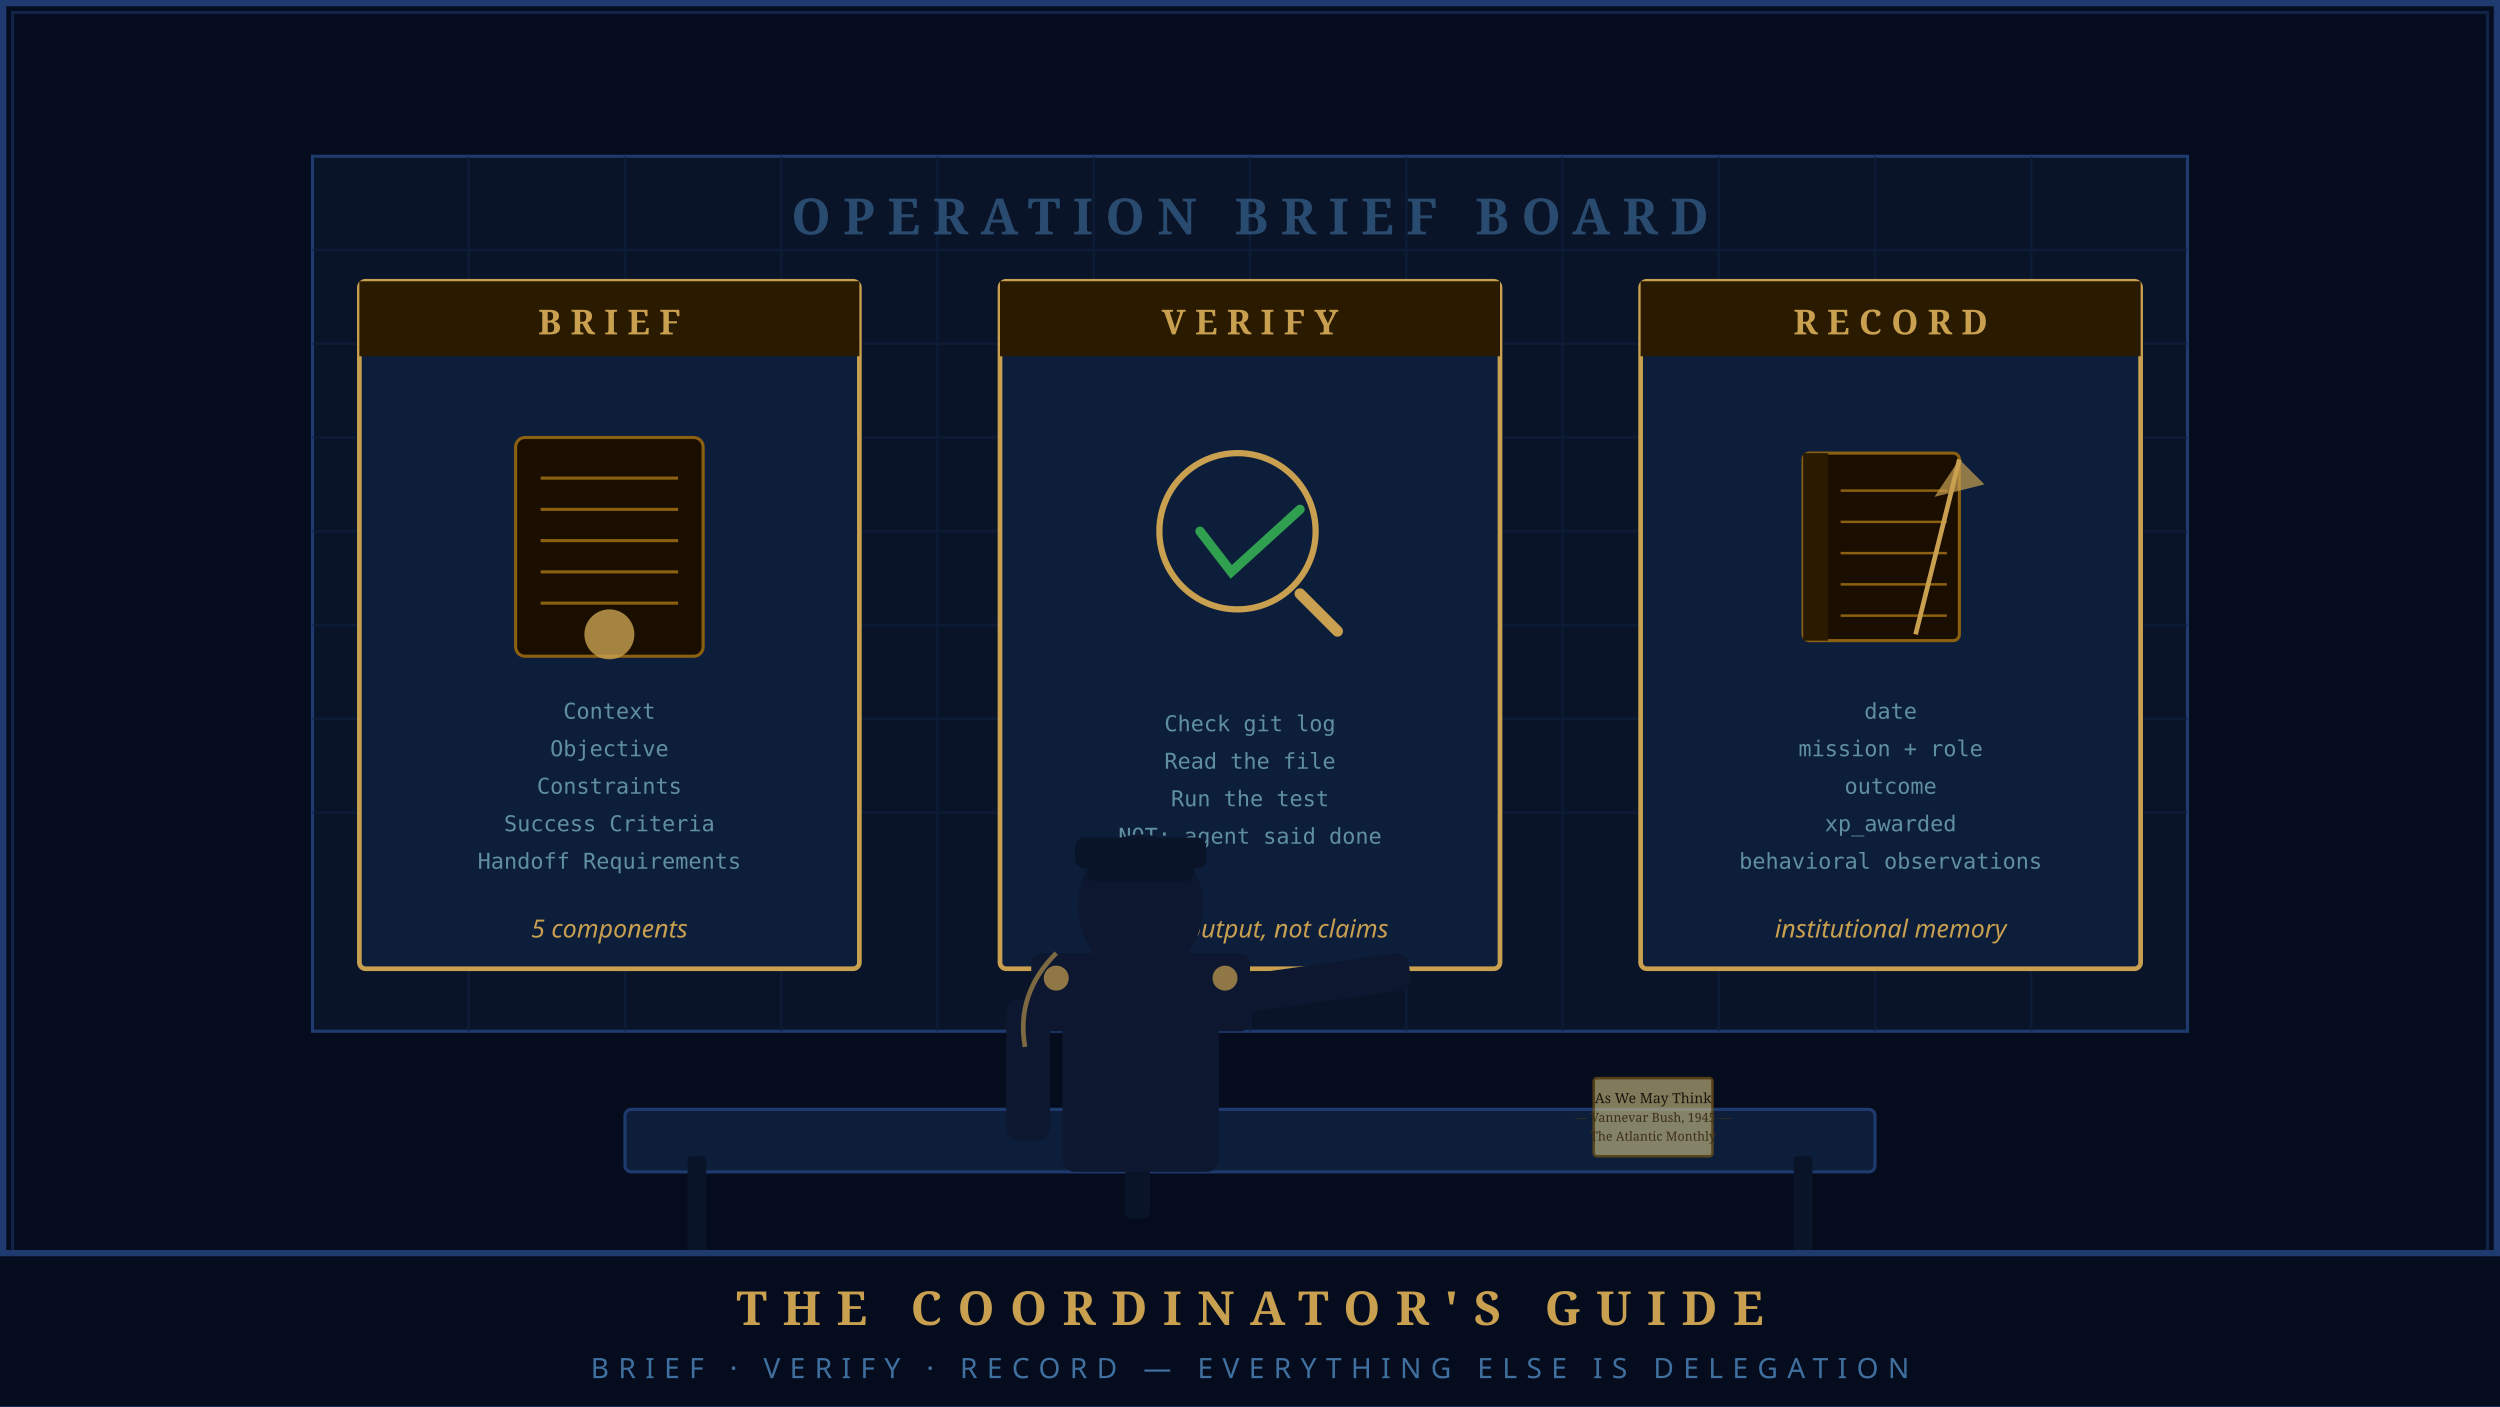
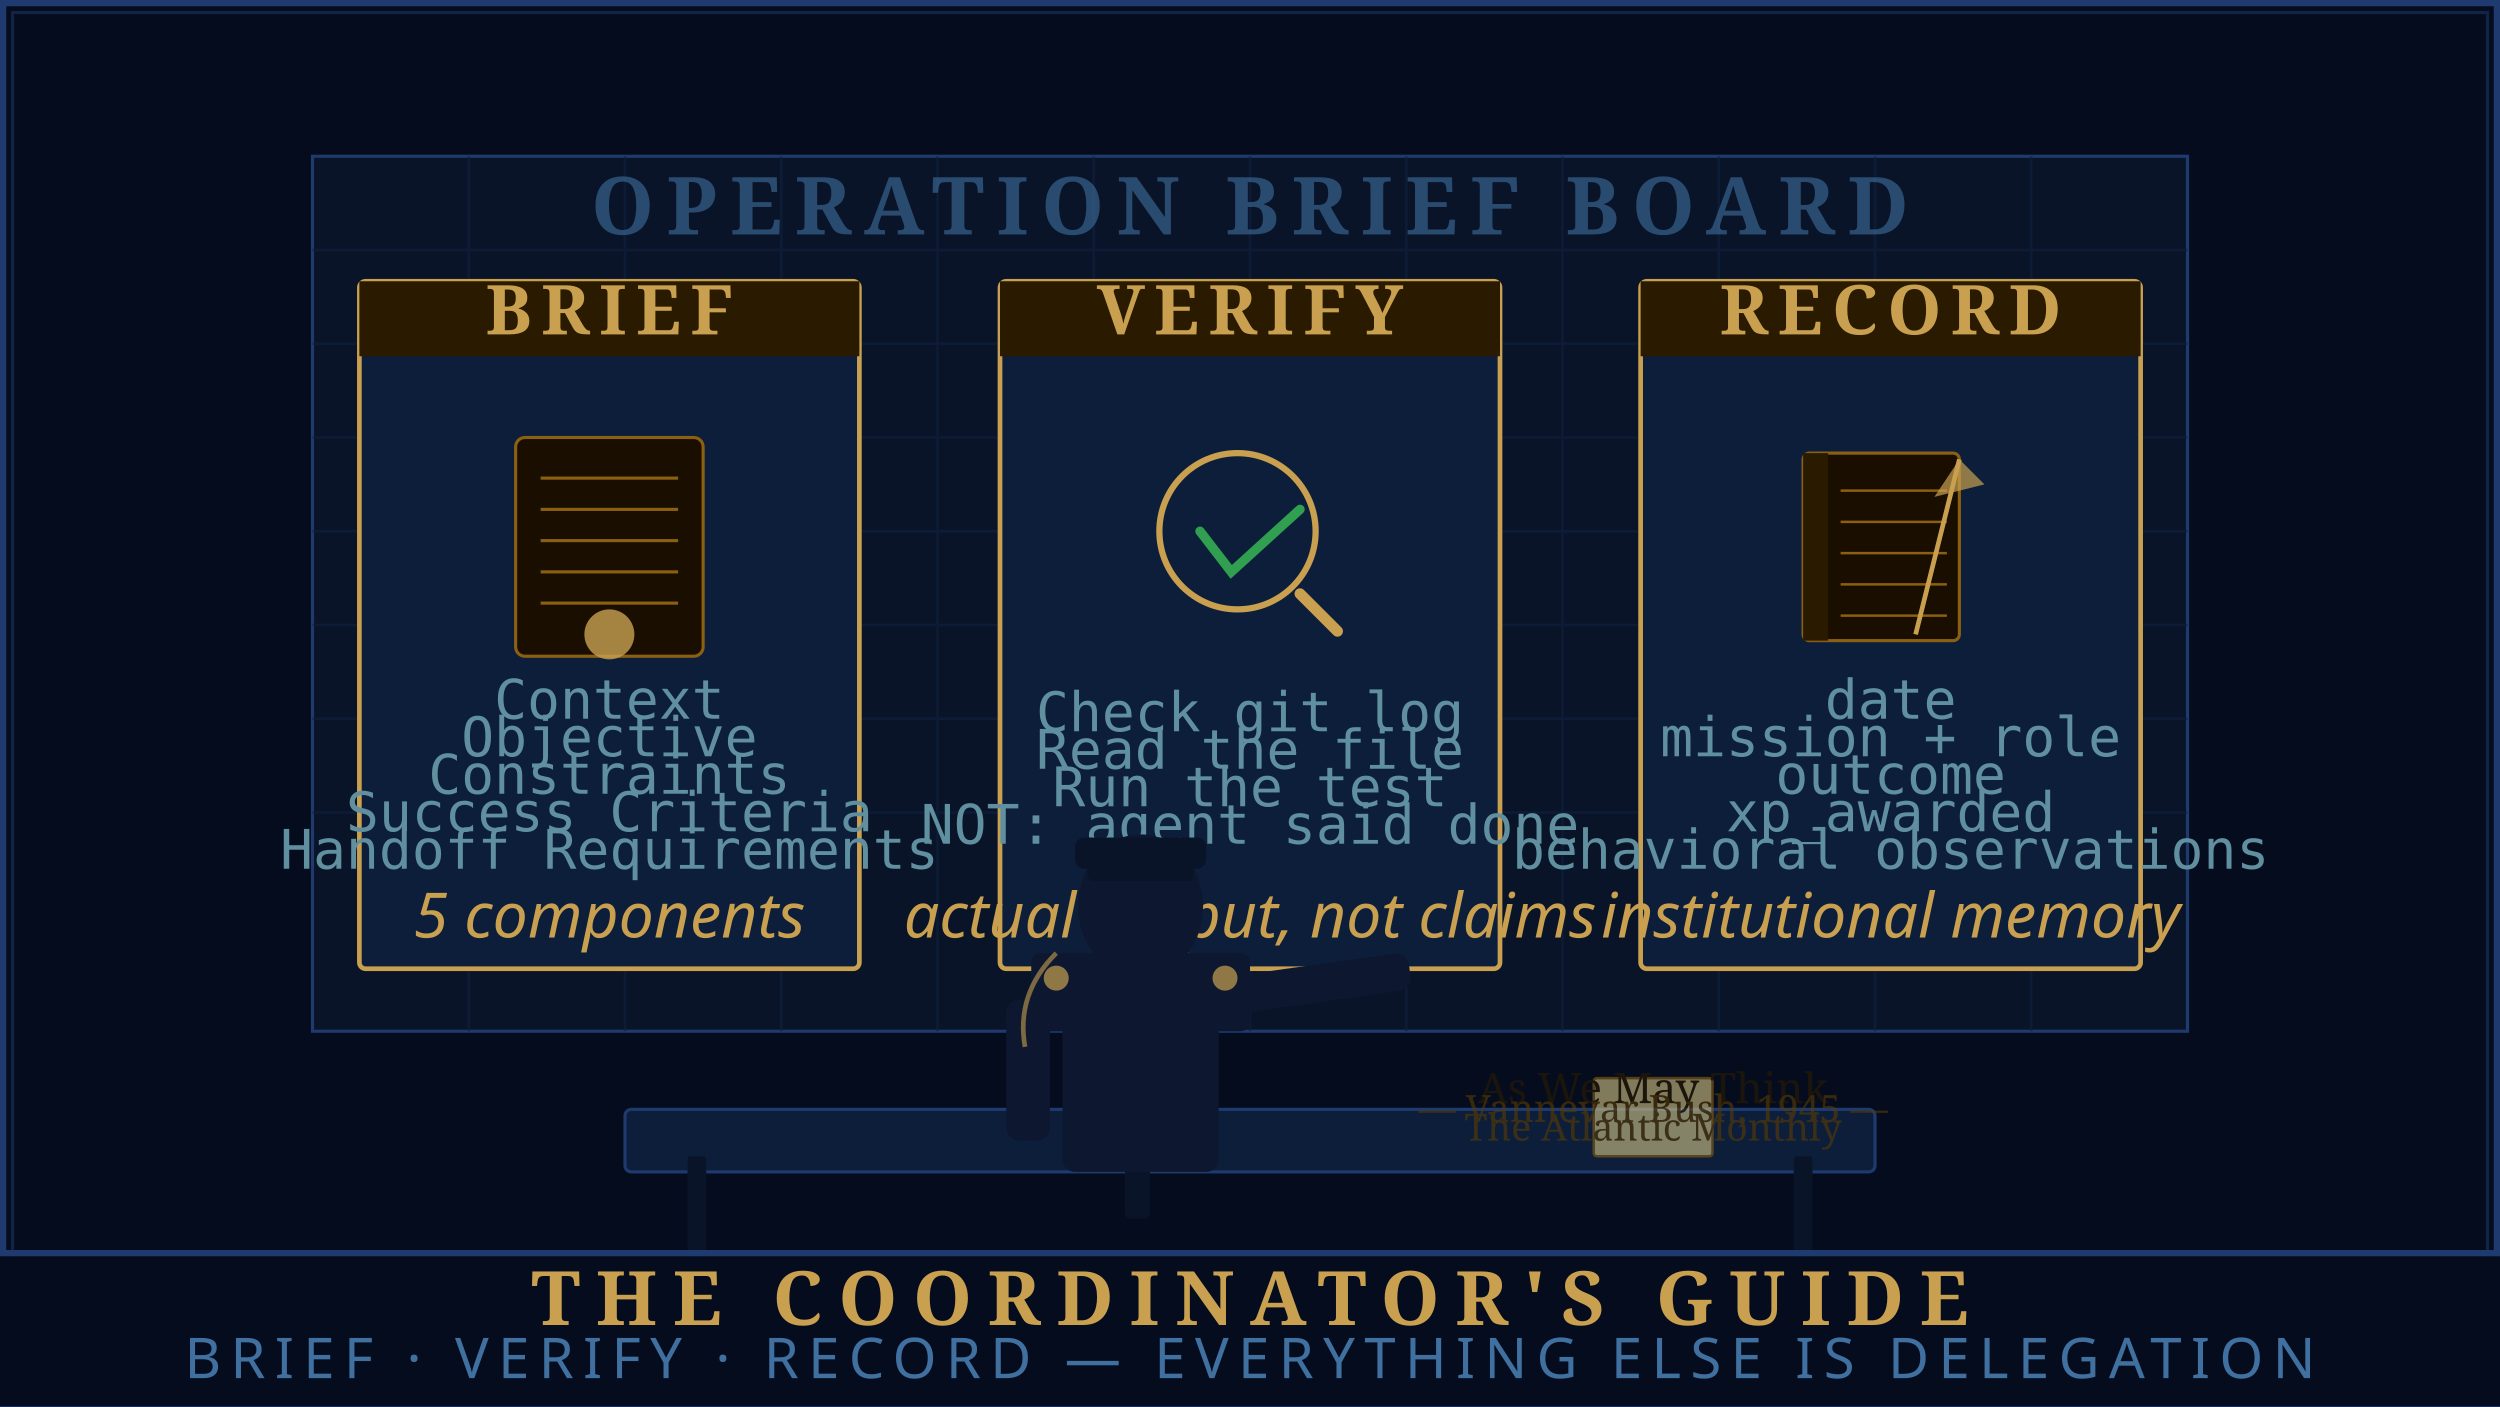
<svg xmlns="http://www.w3.org/2000/svg" viewBox="0 0 800 450" width="800" height="450">
  <rect width="800" height="450" fill="#050c1e" />
  <rect x="0" y="0" width="800" height="450" fill="none" stroke="#1e3a6e" stroke-width="4" />
  <rect x="4" y="4" width="792" height="442" fill="none" stroke="#1e3a6e" stroke-width="1" opacity="0.5" />
  <rect x="100" y="50" width="600" height="280" fill="#0a1428" stroke="#1e3a6e" stroke-width="1" />
  <g stroke="#0d2040" stroke-width="0.8" opacity="0.6">
    <line x1="100" y1="80" x2="700" y2="80" />
    <line x1="100" y1="110" x2="700" y2="110" />
    <line x1="100" y1="140" x2="700" y2="140" />
    <line x1="100" y1="170" x2="700" y2="170" />
    <line x1="100" y1="200" x2="700" y2="200" />
    <line x1="100" y1="230" x2="700" y2="230" />
    <line x1="100" y1="260" x2="700" y2="260" />
    <line x1="150" y1="50" x2="150" y2="330" />
    <line x1="200" y1="50" x2="200" y2="330" />
    <line x1="250" y1="50" x2="250" y2="330" />
    <line x1="300" y1="50" x2="300" y2="330" />
    <line x1="350" y1="50" x2="350" y2="330" />
    <line x1="400" y1="50" x2="400" y2="330" />
    <line x1="450" y1="50" x2="450" y2="330" />
    <line x1="500" y1="50" x2="500" y2="330" />
    <line x1="550" y1="50" x2="550" y2="330" />
    <line x1="600" y1="50" x2="600" y2="330" />
    <line x1="650" y1="50" x2="650" y2="330" />
  </g>
-   <text x="400" y="75" font-family="serif" font-size="16" font-weight="bold" fill="#4070a0" text-anchor="middle" letter-spacing="4" opacity="0.6">OPERATION BRIEF BOARD</text>
+   <text x="400" y="75" font-family="serif" font-size="25.6" font-weight="bold" fill="#4070a0" text-anchor="middle" letter-spacing="4" opacity="0.6">OPERATION BRIEF BOARD</text>
  <rect x="115" y="90" width="160" height="220" fill="#0d1e3a" stroke="#c8a050" stroke-width="1.5" rx="2" />
  <rect x="115" y="90" width="160" height="24" fill="#2a1a00" />
-   <text x="195" y="107" font-family="serif" font-size="11" font-weight="bold" fill="#c8a050" text-anchor="middle" letter-spacing="3">BRIEF</text>
+   <text x="195" y="107" font-family="serif" font-size="22" font-weight="bold" fill="#c8a050" text-anchor="middle" letter-spacing="3">BRIEF</text>
  <g transform="translate(195,175)">
    <rect x="-30" y="-35" width="60" height="70" rx="3" fill="#1a0e00" stroke="#8b6010" stroke-width="1" />
    <line x1="-22" y1="-22" x2="22" y2="-22" stroke="#8b6010" stroke-width="1" />
    <line x1="-22" y1="-12" x2="22" y2="-12" stroke="#8b6010" stroke-width="1" />
    <line x1="-22" y1="-2" x2="22" y2="-2" stroke="#8b6010" stroke-width="1" />
    <line x1="-22" y1="8" x2="22" y2="8" stroke="#8b6010" stroke-width="1" />
    <line x1="-22" y1="18" x2="22" y2="18" stroke="#8b6010" stroke-width="1" />
    <circle cx="0" cy="28" r="8" fill="#c8a050" opacity="0.8" />
  </g>
-   <g font-family="monospace" font-size="7" fill="#6090a0">
+   <g font-family="monospace" font-size="17.5" fill="#6090a0">
    <text x="195" y="230" text-anchor="middle">Context</text>
    <text x="195" y="242" text-anchor="middle">Objective</text>
    <text x="195" y="254" text-anchor="middle">Constraints</text>
    <text x="195" y="266" text-anchor="middle">Success Criteria</text>
    <text x="195" y="278" text-anchor="middle">Handoff Requirements</text>
  </g>
-   <text x="195" y="300" font-family="sans-serif" font-size="8" fill="#c8a050" text-anchor="middle" font-style="italic">5 components</text>
+   <text x="195" y="300" font-family="sans-serif" font-size="20" fill="#c8a050" text-anchor="middle" font-style="italic">5 components</text>
  <rect x="320" y="90" width="160" height="220" fill="#0d1e3a" stroke="#c8a050" stroke-width="1.5" rx="2" />
  <rect x="320" y="90" width="160" height="24" fill="#2a1a00" />
-   <text x="400" y="107" font-family="serif" font-size="11" font-weight="bold" fill="#c8a050" text-anchor="middle" letter-spacing="3">VERIFY</text>
+   <text x="400" y="107" font-family="serif" font-size="22" font-weight="bold" fill="#c8a050" text-anchor="middle" letter-spacing="3">VERIFY</text>
  <g transform="translate(400,175)">
    <circle cx="-4" cy="-5" r="25" fill="none" stroke="#c8a050" stroke-width="2" />
    <line x1="16" y1="15" x2="28" y2="27" stroke="#c8a050" stroke-width="3.5" stroke-linecap="round" />
    <path d="M -16,-5 L -6,8 L 16,-12" stroke="#30a050" stroke-width="3" fill="none" stroke-linecap="round" />
  </g>
-   <g font-family="monospace" font-size="7" fill="#6090a0">
+   <g font-family="monospace" font-size="17.5" fill="#6090a0">
    <text x="400" y="234" text-anchor="middle">Check git log</text>
    <text x="400" y="246" text-anchor="middle">Read the file</text>
    <text x="400" y="258" text-anchor="middle">Run the test</text>
    <text x="400" y="270" text-anchor="middle">NOT: agent said done</text>
  </g>
-   <text x="400" y="300" font-family="sans-serif" font-size="8" fill="#c8a050" text-anchor="middle" font-style="italic">actual output, not claims</text>
+   <text x="400" y="300" font-family="sans-serif" font-size="20" fill="#c8a050" text-anchor="middle" font-style="italic">actual output, not claims</text>
  <rect x="525" y="90" width="160" height="220" fill="#0d1e3a" stroke="#c8a050" stroke-width="1.5" rx="2" />
  <rect x="525" y="90" width="160" height="24" fill="#2a1a00" />
-   <text x="605" y="107" font-family="serif" font-size="11" font-weight="bold" fill="#c8a050" text-anchor="middle" letter-spacing="3">RECORD</text>
+   <text x="605" y="107" font-family="serif" font-size="22" font-weight="bold" fill="#c8a050" text-anchor="middle" letter-spacing="3">RECORD</text>
  <g transform="translate(605,175)">
    <rect x="-28" y="-30" width="50" height="60" rx="2" fill="#1a0e00" stroke="#8b6010" stroke-width="1" />
    <rect x="-28" y="-30" width="8" height="60" fill="#2a1a00" />
    <line x1="-16" y1="-18" x2="18" y2="-18" stroke="#8b6010" stroke-width="0.8" />
    <line x1="-16" y1="-8" x2="18" y2="-8" stroke="#8b6010" stroke-width="0.8" />
    <line x1="-16" y1="2" x2="18" y2="2" stroke="#8b6010" stroke-width="0.8" />
    <line x1="-16" y1="12" x2="18" y2="12" stroke="#8b6010" stroke-width="0.8" />
    <line x1="-16" y1="22" x2="18" y2="22" stroke="#8b6010" stroke-width="0.8" />
    <line x1="22" y1="-28" x2="8" y2="28" stroke="#c8a050" stroke-width="1.5" />
    <path d="M 22,-28 L 30,-20 L 14,-16 Z" fill="#c8a050" opacity="0.7" />
  </g>
-   <g font-family="monospace" font-size="7" fill="#6090a0">
+   <g font-family="monospace" font-size="17.5" fill="#6090a0">
    <text x="605" y="230" text-anchor="middle">date</text>
    <text x="605" y="242" text-anchor="middle">mission + role</text>
    <text x="605" y="254" text-anchor="middle">outcome</text>
    <text x="605" y="266" text-anchor="middle">xp_awarded</text>
    <text x="605" y="278" text-anchor="middle">behavioral observations</text>
  </g>
-   <text x="605" y="300" font-family="sans-serif" font-size="8" fill="#c8a050" text-anchor="middle" font-style="italic">institutional memory</text>
+   <text x="605" y="300" font-family="sans-serif" font-size="20" fill="#c8a050" text-anchor="middle" font-style="italic">institutional memory</text>
  <g fill="#050c1e">
    <rect x="200" y="355" width="400" height="20" rx="2" fill="#0d1e3a" stroke="#1e3a6e" stroke-width="1" />
    <rect x="220" y="370" width="6" height="50" rx="1" fill="#0a1428" />
    <rect x="574" y="370" width="6" height="50" rx="1" fill="#0a1428" />
    <rect x="360" y="330" width="8" height="60" rx="2" fill="#0a1428" />
    <rect x="340" y="305" width="50" height="70" rx="4" fill="#0d1830" />
    <rect x="330" y="305" width="70" height="25" rx="3" fill="#0d1830" />
    <ellipse cx="365" cy="290" rx="20" ry="23" fill="#0d1830" />
    <rect x="348" y="274" width="34" height="8" rx="2" fill="#0a1428" />
    <rect x="344" y="268" width="42" height="10" rx="3" fill="#0a1428" />
    <rect x="376" y="315" width="75" height="12" rx="4" fill="#0d1830" transform="rotate(-8,376,315)" />
    <rect x="322" y="320" width="14" height="45" rx="4" fill="#0d1830" />
    <circle cx="338" cy="313" r="4" fill="#c8a050" opacity="0.7" />
    <circle cx="392" cy="313" r="4" fill="#c8a050" opacity="0.7" />
  </g>
  <g transform="translate(510, 345)" opacity="0.6">
    <rect x="0" y="0" width="38" height="25" fill="#d4c585" stroke="#8b6010" stroke-width="0.8" rx="1" />
-     <text x="19" y="8" font-family="serif" font-size="4.5" fill="#2a1a00" text-anchor="middle">As We May Think</text>
-     <text x="19" y="14" font-family="serif" font-size="4" fill="#5a3a00" text-anchor="middle">— Vannevar Bush, 1945 —</text>
-     <text x="19" y="20" font-family="serif" font-size="4" fill="#5a3a00" text-anchor="middle">The Atlantic Monthly</text>
+     <text x="19" y="8" font-family="serif" font-size="13.5" fill="#2a1a00" text-anchor="middle">As We May Think</text>
+     <text x="19" y="14" font-family="serif" font-size="12" fill="#5a3a00" text-anchor="middle">— Vannevar Bush, 1945 —</text>
+     <text x="19" y="20" font-family="serif" font-size="12" fill="#5a3a00" text-anchor="middle">The Atlantic Monthly</text>
  </g>
  <rect x="0" y="400" width="800" height="50" fill="#050c1e" />
  <rect x="0" y="400" width="800" height="2" fill="#1e3a6e" />
-   <text x="400" y="424" font-family="serif" font-size="15" font-weight="bold" fill="#c8a050" text-anchor="middle" letter-spacing="5">THE COORDINATOR'S GUIDE</text>
-   <text x="400" y="441" font-family="sans-serif" font-size="9" fill="#4070a0" text-anchor="middle" letter-spacing="3">BRIEF · VERIFY · RECORD — EVERYTHING ELSE IS DELEGATION</text>
+   <text x="400" y="424" font-family="serif" font-size="24" font-weight="bold" fill="#c8a050" text-anchor="middle" letter-spacing="5">THE COORDINATOR'S GUIDE</text>
+   <text x="400" y="441" font-family="sans-serif" font-size="18" fill="#4070a0" text-anchor="middle" letter-spacing="3">BRIEF · VERIFY · RECORD — EVERYTHING ELSE IS DELEGATION</text>
  <path d="M 338,305 Q 325,318 328,335" stroke="#c8a050" stroke-width="1.5" fill="none" opacity="0.6" />
</svg>
